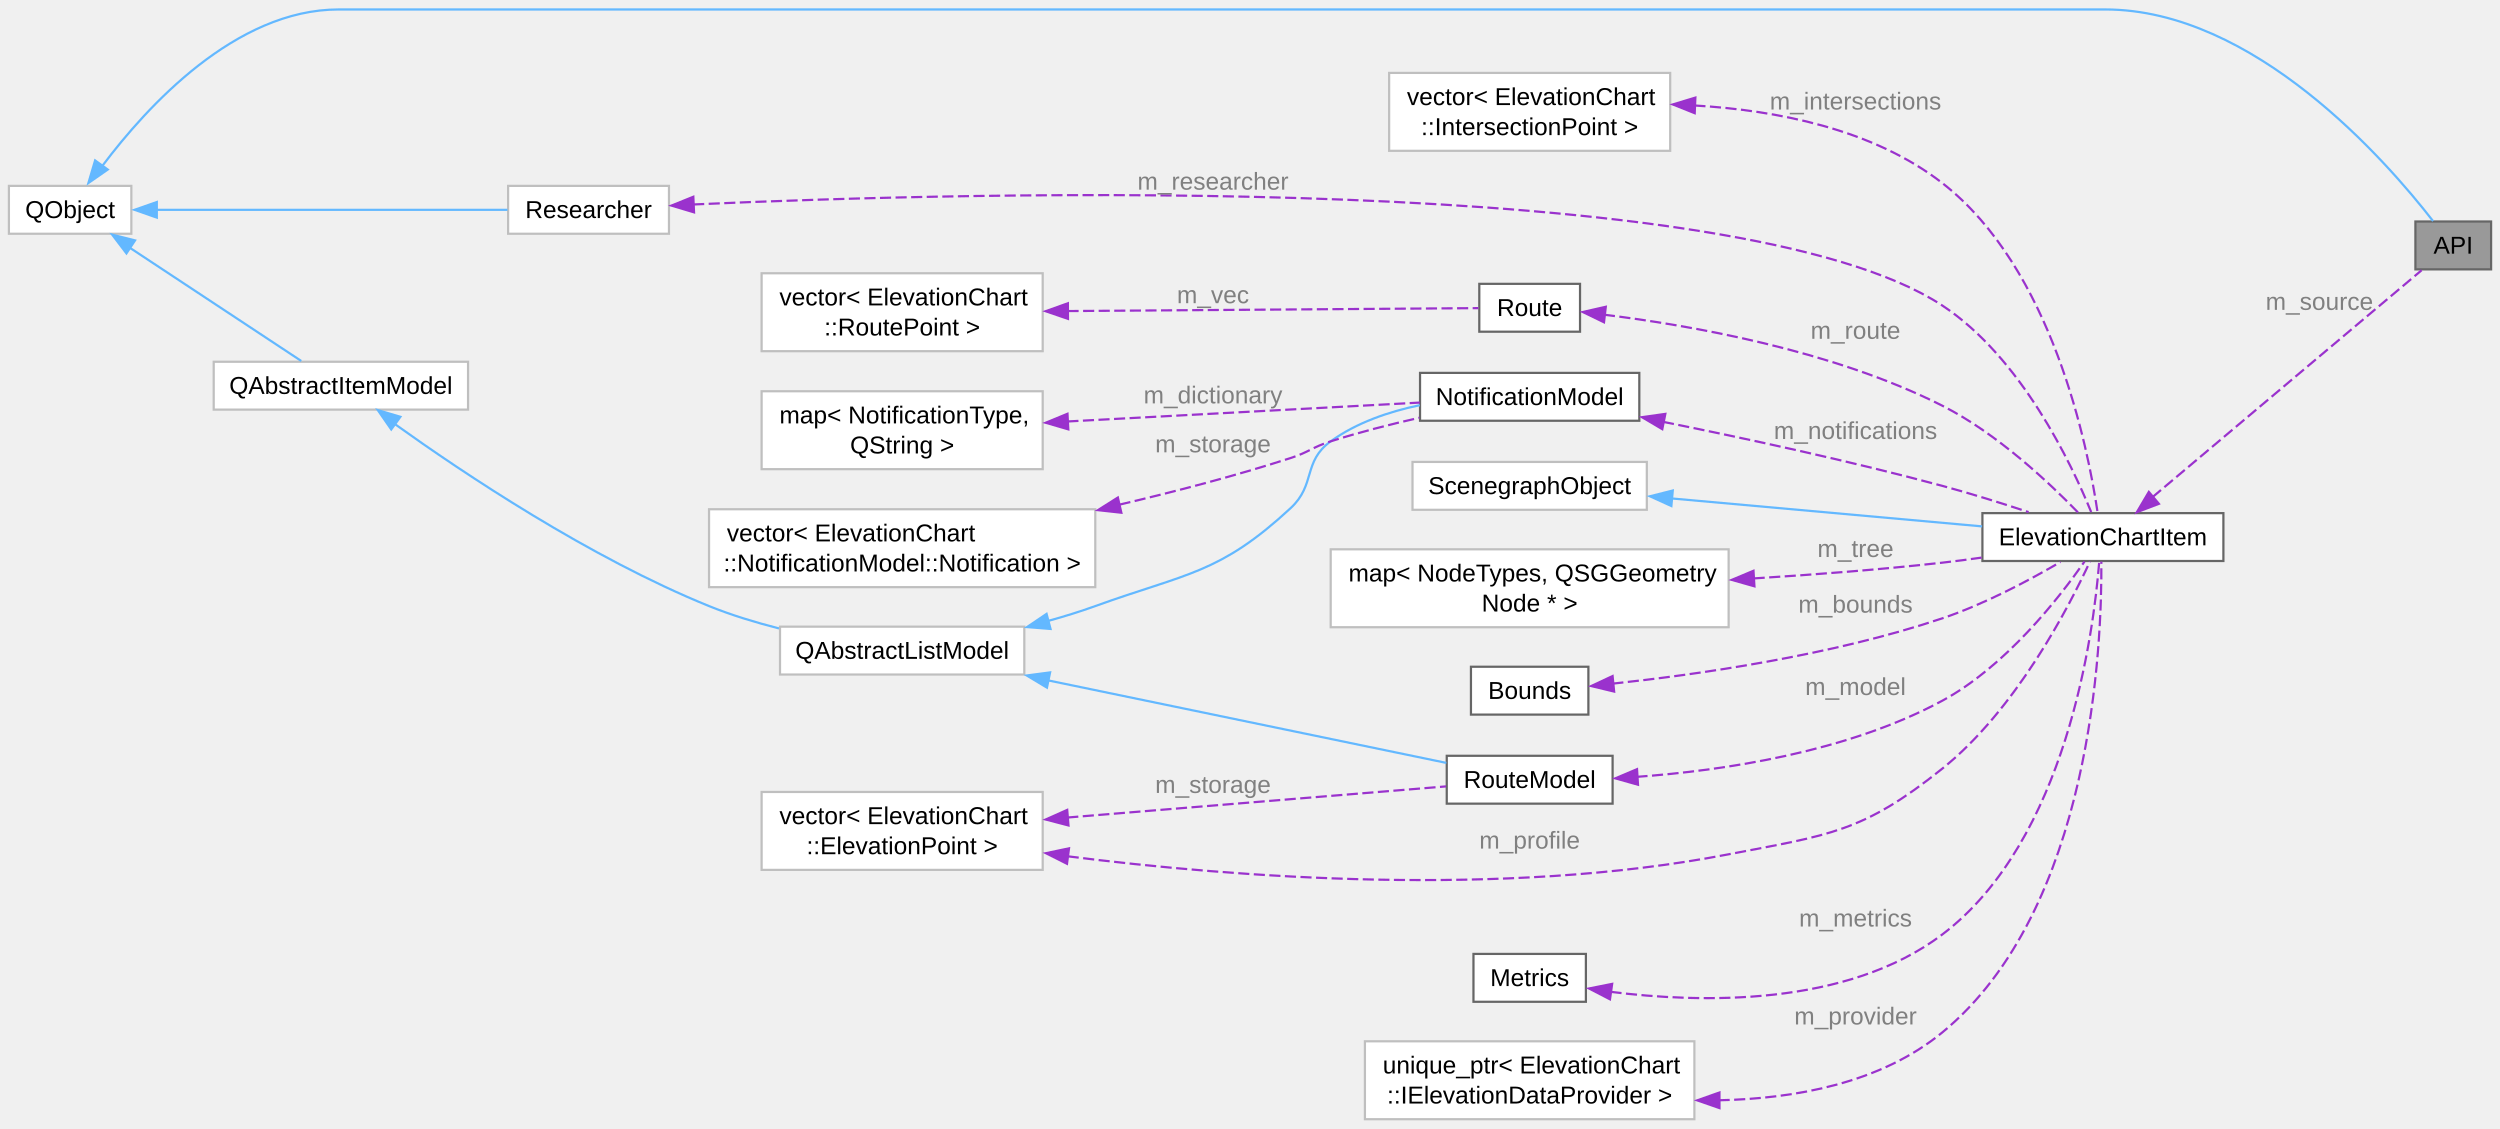
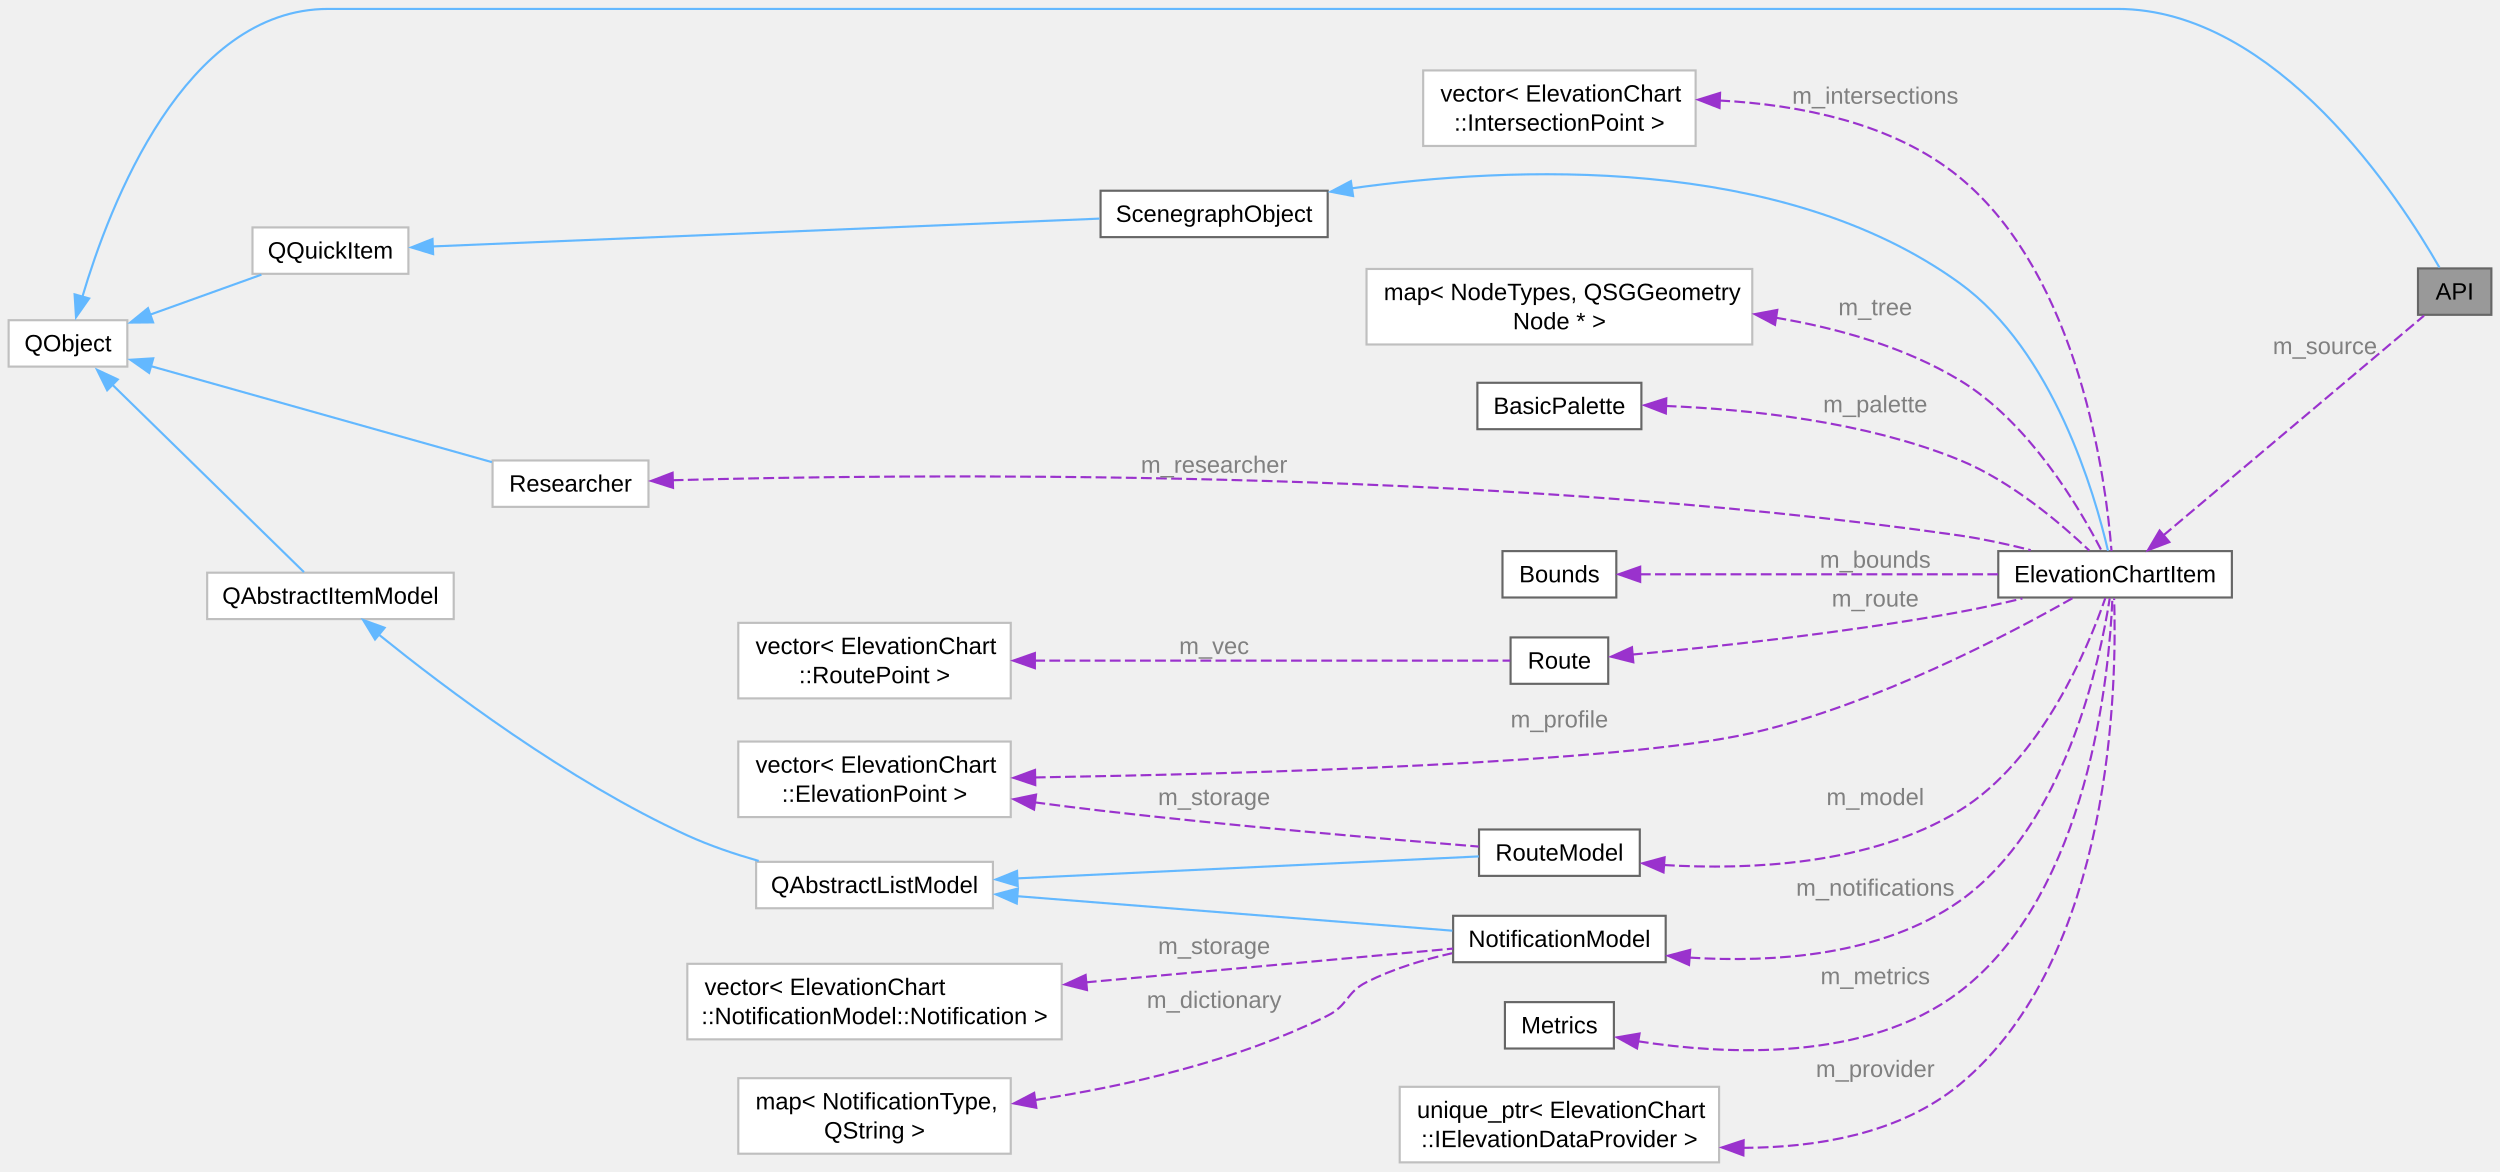
- <svg xmlns="http://www.w3.org/2000/svg" xmlns:xlink="http://www.w3.org/1999/xlink" width="1123pt" height="507pt" viewBox="0.00 0.00 1123.00 506.50">
-   <g id="graph0" class="graph" transform="scale(1 1) rotate(0) translate(4 502.5)">
+ <svg xmlns="http://www.w3.org/2000/svg" xmlns:xlink="http://www.w3.org/1999/xlink" width="1159pt" height="543pt" viewBox="0.00 0.00 1158.50 542.50">
+   <g id="graph0" class="graph" transform="scale(1 1) rotate(0) translate(4 538.5)">
    <g id="Node000001" class="node">
      <g id="a_Node000001">
        <a xlink:title="Публичный интерфейс (C++) для виджета профиля высот.">
-           <polygon fill="#999999" stroke="#666666" points="1115,-403.25 1081,-403.25 1081,-381.75 1115,-381.75 1115,-403.25" />
-           <text text-anchor="middle" x="1098" y="-388.8" font-family="Arial" font-size="11.00">API</text>
+           <polygon fill="#999999" stroke="#666666" points="1150.5,-414.25 1116.5,-414.25 1116.5,-392.75 1150.5,-392.75 1150.5,-414.25" />
+           <text text-anchor="middle" x="1133.5" y="-399.8" font-family="Arial" font-size="11.00">API</text>
        </a>
      </g>
    </g>
    <g id="Node000002" class="node">
      <g id="a_Node000002">
        <a xlink:title=" ">
-           <polygon fill="white" stroke="#bfbfbf" points="55,-419.25 0,-419.25 0,-397.75 55,-397.75 55,-419.25" />
-           <text text-anchor="middle" x="27.5" y="-404.8" font-family="Arial" font-size="11.00">QObject</text>
+           <polygon fill="white" stroke="#bfbfbf" points="55,-390.25 0,-390.25 0,-368.75 55,-368.75 55,-390.25" />
+           <text text-anchor="middle" x="27.5" y="-375.8" font-family="Arial" font-size="11.00">QObject</text>
        </a>
      </g>
    </g>
    <g id="edge1_Node000001_Node000002" class="edge">
      <g id="a_edge1_Node000001_Node000002">
        <a xlink:title=" ">
-           <path fill="none" stroke="#63b8ff" d="M42.12,-428.42C62.04,-454.93 101.83,-498.5 148.12,-498.5 148.12,-498.5 148.12,-498.5 941.62,-498.5 1008.57,-498.5 1067.93,-430.53 1088.93,-403.44" />
-           <polygon fill="#63b8ff" stroke="#63b8ff" points="44.4,-426.59 35.71,-420.54 38.72,-430.69 44.4,-426.59" />
-         </a>
-       </g>
-     </g>
-     <g id="Node000006" class="node">
-       <g id="a_Node000006">
+           <path fill="none" stroke="#63b8ff" d="M34.15,-401.03C46.76,-443.62 81.49,-534.5 148.12,-534.5 148.12,-534.5 148.12,-534.5 977.12,-534.5 1051.22,-534.5 1108.31,-446.35 1126.43,-414.67" />
+           <polygon fill="#63b8ff" stroke="#63b8ff" points="37.3,-400.33 31.23,-391.65 30.57,-402.22 37.3,-400.33" />
+         </a>
+       </g>
+     </g>
+     <g id="Node000005" class="node">
+       <g id="a_Node000005">
+         <a xlink:title=" ">
+           <polygon fill="white" stroke="#bfbfbf" points="185.25,-433.25 113,-433.25 113,-411.75 185.25,-411.75 185.25,-433.25" />
+           <text text-anchor="middle" x="149.12" y="-418.8" font-family="Arial" font-size="11.00">QQuickItem</text>
+         </a>
+       </g>
+     </g>
+     <g id="edge5_Node000005_Node000002" class="edge">
+       <g id="a_edge5_Node000005_Node000002">
+         <a xlink:title=" ">
+           <path fill="none" stroke="#63b8ff" d="M65.27,-392.72C81.88,-398.69 101.29,-405.66 117.14,-411.36" />
+           <polygon fill="#63b8ff" stroke="#63b8ff" points="66.94,-389.24 56.35,-389.15 64.57,-395.83 66.94,-389.24" />
+         </a>
+       </g>
+     </g>
+     <g id="Node000008" class="node">
+       <g id="a_Node000008">
        <a xlink:href="../../df/d15/classElevationChart_1_1Researcher.html" target="_top" xlink:title=" ">
-           <polygon fill="white" stroke="#bfbfbf" points="296.5,-419.25 224.25,-419.25 224.25,-397.75 296.5,-397.75 296.5,-419.25" />
-           <text text-anchor="middle" x="260.38" y="-404.8" font-family="Arial" font-size="11.00">Researcher</text>
-         </a>
-       </g>
-     </g>
-     <g id="edge6_Node000006_Node000002" class="edge">
-       <g id="a_edge6_Node000006_Node000002">
-         <a xlink:title=" ">
-           <path fill="none" stroke="#63b8ff" d="M66.17,-408.5C109.84,-408.5 181.26,-408.5 223.95,-408.5" />
-           <polygon fill="#63b8ff" stroke="#63b8ff" points="66.44,-405 56.44,-408.5 66.44,-412 66.44,-405" />
-         </a>
-       </g>
-     </g>
-     <g id="Node000012" class="node">
-       <g id="a_Node000012">
-         <a xlink:title=" ">
-           <polygon fill="white" stroke="#bfbfbf" points="206.25,-340.25 92,-340.25 92,-318.75 206.25,-318.75 206.25,-340.25" />
-           <text text-anchor="middle" x="149.12" y="-325.8" font-family="Arial" font-size="11.00">QAbstractItemModel</text>
-         </a>
-       </g>
-     </g>
-     <g id="edge13_Node000012_Node000002" class="edge">
-       <g id="a_edge13_Node000012_Node000002">
-         <a xlink:title=" ">
-           <path fill="none" stroke="#63b8ff" d="M54.38,-391.41C77.71,-376 111.33,-353.8 131.33,-340.59" />
-           <polygon fill="#63b8ff" stroke="#63b8ff" points="52.8,-388.92 46.39,-397.35 56.66,-394.76 52.8,-388.92" />
+           <polygon fill="white" stroke="#bfbfbf" points="296.5,-325.25 224.25,-325.25 224.25,-303.75 296.5,-303.75 296.5,-325.25" />
+           <text text-anchor="middle" x="260.38" y="-310.8" font-family="Arial" font-size="11.00">Researcher</text>
+         </a>
+       </g>
+     </g>
+     <g id="edge9_Node000008_Node000002" class="edge">
+       <g id="a_edge9_Node000008_Node000002">
+         <a xlink:title=" ">
+           <path fill="none" stroke="#63b8ff" d="M65.89,-368.97C109.54,-356.69 181.17,-336.52 223.95,-324.47" />
+           <polygon fill="#63b8ff" stroke="#63b8ff" points="65.11,-365.84 56.44,-371.92 67.01,-372.58 65.11,-365.84" />
+         </a>
+       </g>
+     </g>
+     <g id="Node000014" class="node">
+       <g id="a_Node000014">
+         <a xlink:title=" ">
+           <polygon fill="white" stroke="#bfbfbf" points="206.25,-273.25 92,-273.25 92,-251.75 206.25,-251.75 206.25,-273.25" />
+           <text text-anchor="middle" x="149.12" y="-258.8" font-family="Arial" font-size="11.00">QAbstractItemModel</text>
+         </a>
+       </g>
+     </g>
+     <g id="edge16_Node000014_Node000002" class="edge">
+       <g id="a_edge16_Node000014_Node000002">
+         <a xlink:title=" ">
+           <path fill="none" stroke="#63b8ff" d="M47.77,-360.65C73,-335.97 116.42,-293.5 136.86,-273.51" />
+           <polygon fill="#63b8ff" stroke="#63b8ff" points="45.67,-357.79 40.97,-367.28 50.57,-362.79 45.67,-357.79" />
        </a>
      </g>
    </g>
    <g id="Node000003" class="node">
      <g id="a_Node000003">
        <a xlink:href="../../d2/d6b/classElevationChart_1_1ElevationChartItem.html" target="_top" xlink:title="Основной класс библиотеки.">
-           <polygon fill="white" stroke="#666666" points="994.75,-272.25 886.5,-272.25 886.5,-250.75 994.75,-250.75 994.75,-272.25" />
-           <text text-anchor="middle" x="940.62" y="-257.8" font-family="Arial" font-size="11.00">ElevationChartItem</text>
+           <polygon fill="white" stroke="#666666" points="1030.25,-283.25 922,-283.25 922,-261.75 1030.25,-261.75 1030.25,-283.25" />
+           <text text-anchor="middle" x="976.12" y="-268.8" font-family="Arial" font-size="11.00">ElevationChartItem</text>
        </a>
      </g>
    </g>
    <g id="edge2_Node000001_Node000003" class="edge">
      <g id="a_edge2_Node000001_Node000003">
        <a xlink:title=" ">
-           <path fill="none" stroke="#9a32cd" stroke-dasharray="5,2" d="M962.88,-279.42C995.47,-306.9 1056.87,-358.66 1083.79,-381.36" />
-           <polygon fill="#9a32cd" stroke="#9a32cd" points="965.77,-276.44 955.87,-272.67 961.26,-281.79 965.77,-276.44" />
-         </a>
-       </g>
-       <text text-anchor="middle" x="1037.88" y="-363.55" font-family="Arial" font-size="11.00" fill="grey"> m_source</text>
+           <path fill="none" stroke="#9a32cd" stroke-dasharray="5,2" d="M998.38,-290.42C1030.97,-317.9 1092.37,-369.66 1119.29,-392.36" />
+           <polygon fill="#9a32cd" stroke="#9a32cd" points="1001.27,-287.44 991.37,-283.67 996.76,-292.79 1001.27,-287.44" />
+         </a>
+       </g>
+       <text text-anchor="middle" x="1073.38" y="-374.55" font-family="Arial" font-size="11.00" fill="grey"> m_source</text>
    </g>
    <g id="Node000004" class="node">
      <g id="a_Node000004">
-         <a xlink:title=" ">
-           <polygon fill="white" stroke="#bfbfbf" points="735.75,-295.25 630.5,-295.25 630.5,-273.75 735.75,-273.75 735.75,-295.25" />
-           <text text-anchor="middle" x="683.12" y="-280.8" font-family="Arial" font-size="11.00">ScenegraphObject</text>
+         <a xlink:href="../../da/d9a/classLPVL_1_1ScenegraphObject.html" target="_top" xlink:title="Базовый класс для объектов Qt Quick Scenegraph.">
+           <polygon fill="white" stroke="#666666" points="611.25,-450.25 506,-450.25 506,-428.75 611.25,-428.75 611.25,-450.25" />
+           <text text-anchor="middle" x="558.62" y="-435.8" font-family="Arial" font-size="11.00">ScenegraphObject</text>
        </a>
      </g>
    </g>
    <g id="edge3_Node000003_Node000004" class="edge">
      <g id="a_edge3_Node000003_Node000004">
        <a xlink:title=" ">
-           <path fill="none" stroke="#63b8ff" d="M746.99,-278.84C789.78,-274.99 845.78,-269.95 886.37,-266.29" />
-           <polygon fill="#63b8ff" stroke="#63b8ff" points="746.78,-275.44 737.14,-279.82 747.41,-282.41 746.78,-275.44" />
-         </a>
-       </g>
-     </g>
-     <g id="Node000005" class="node">
-       <g id="a_Node000005">
-         <a xlink:title=" ">
-           <polygon fill="white" stroke="#bfbfbf" points="772.5,-256 593.75,-256 593.75,-221 772.5,-221 772.5,-256" />
-           <text text-anchor="start" x="601.75" y="-241.55" font-family="Arial" font-size="11.00">map&lt; NodeTypes, QSGGeometry</text>
-           <text text-anchor="middle" x="683.12" y="-228.05" font-family="Arial" font-size="11.00">Node * &gt;</text>
-         </a>
-       </g>
-     </g>
-     <g id="edge4_Node000003_Node000005" class="edge">
-       <g id="a_edge4_Node000003_Node000005">
-         <a xlink:title=" ">
-           <path fill="none" stroke="#9a32cd" stroke-dasharray="5,2" d="M783.72,-242.92C811.24,-244.63 841.07,-246.93 868.5,-250 874.22,-250.64 880.18,-251.42 886.11,-252.27" />
-           <polygon fill="#9a32cd" stroke="#9a32cd" points="784.09,-239.38 773.9,-242.27 783.67,-246.36 784.09,-239.38" />
-         </a>
-       </g>
-       <text text-anchor="middle" x="829.5" y="-252.55" font-family="Arial" font-size="11.00" fill="grey"> m_tree</text>
-     </g>
-     <g id="edge5_Node000003_Node000006" class="edge">
-       <g id="a_edge5_Node000003_Node000006">
-         <a xlink:title=" ">
-           <path fill="none" stroke="#9a32cd" stroke-dasharray="5,2" d="M307.34,-410.9C432.59,-416.56 776.67,-426.08 868.5,-365.5 903.92,-342.13 926.5,-294.46 935.36,-272.73" />
-           <polygon fill="#9a32cd" stroke="#9a32cd" points="307.76,-407.37 297.61,-410.4 307.44,-414.36 307.76,-407.37" />
-         </a>
-       </g>
-       <text text-anchor="middle" x="540.88" y="-417.55" font-family="Arial" font-size="11.00" fill="grey"> m_researcher</text>
+           <path fill="none" stroke="#63b8ff" d="M622.23,-451.35C696.7,-461.77 821.3,-467.23 904,-407.5 947.6,-376.01 966.77,-309.57 972.85,-283.41" />
+           <polygon fill="#63b8ff" stroke="#63b8ff" points="623.02,-447.78 612.62,-449.78 622,-454.7 623.02,-447.78" />
+         </a>
+       </g>
+     </g>
+     <g id="edge4_Node000004_Node000005" class="edge">
+       <g id="a_edge4_Node000004_Node000005">
+         <a xlink:title=" ">
+           <path fill="none" stroke="#63b8ff" d="M196.29,-424.43C272.79,-427.62 425.32,-433.98 505.54,-437.33" />
+           <polygon fill="#63b8ff" stroke="#63b8ff" points="196.71,-420.9 186.58,-423.98 196.42,-427.89 196.71,-420.9" />
+         </a>
+       </g>
+     </g>
+     <g id="Node000006" class="node">
+       <g id="a_Node000006">
+         <a xlink:title=" ">
+           <polygon fill="white" stroke="#bfbfbf" points="808,-414 629.25,-414 629.25,-379 808,-379 808,-414" />
+           <text text-anchor="start" x="637.25" y="-399.55" font-family="Arial" font-size="11.00">map&lt; NodeTypes, QSGGeometry</text>
+           <text text-anchor="middle" x="718.62" y="-386.05" font-family="Arial" font-size="11.00">Node * &gt;</text>
+         </a>
+       </g>
+     </g>
+     <g id="edge6_Node000003_Node000006" class="edge">
+       <g id="a_edge6_Node000003_Node000006">
+         <a xlink:title=" ">
+           <path fill="none" stroke="#9a32cd" stroke-dasharray="5,2" d="M818.78,-391.43C847.8,-386.55 878.55,-377.83 904,-362.5 936.41,-342.97 959.89,-302.86 969.84,-283.47" />
+           <polygon fill="#9a32cd" stroke="#9a32cd" points="818.53,-388.08 809.17,-393.06 819.59,-395 818.53,-388.08" />
+         </a>
+       </g>
+       <text text-anchor="middle" x="865" y="-392.55" font-family="Arial" font-size="11.00" fill="grey"> m_tree</text>
    </g>
    <g id="Node000007" class="node">
      <g id="a_Node000007">
-         <a xlink:href="../../d6/d1e/classElevationChart_1_1Bounds.html" target="_top" xlink:title="Класс-гаджет, хранящий предельные значения осей X и Y.">
-           <polygon fill="white" stroke="#666666" points="709.5,-203.25 656.75,-203.25 656.75,-181.75 709.5,-181.75 709.5,-203.25" />
-           <text text-anchor="middle" x="683.12" y="-188.8" font-family="Arial" font-size="11.00">Bounds</text>
+         <a xlink:href="../../d4/dae/classLPVL_1_1BasicPalette.html" target="_top" xlink:title="Простейшая палитра цветов.">
+           <polygon fill="white" stroke="#666666" points="756.62,-361.25 680.62,-361.25 680.62,-339.75 756.62,-339.75 756.62,-361.25" />
+           <text text-anchor="middle" x="718.62" y="-346.8" font-family="Arial" font-size="11.00">BasicPalette</text>
        </a>
      </g>
    </g>
    <g id="edge7_Node000003_Node000007" class="edge">
      <g id="a_edge7_Node000003_Node000007">
        <a xlink:title=" ">
-           <path fill="none" stroke="#9a32cd" stroke-dasharray="5,2" d="M720.25,-195.64C758.01,-199.66 818.59,-208.22 868.5,-225 887.44,-231.37 907.58,-242.12 921.57,-250.31" />
-           <polygon fill="#9a32cd" stroke="#9a32cd" points="721.07,-192.1 710.77,-194.58 720.37,-199.07 721.07,-192.1" />
-         </a>
-       </g>
-       <text text-anchor="middle" x="829.5" y="-227.55" font-family="Arial" font-size="11.00" fill="grey"> m_bounds</text>
-     </g>
-     <g id="Node000008" class="node">
-       <g id="a_Node000008">
-         <a xlink:href="../../de/d39/classElevationChart_1_1Route.html" target="_top" xlink:title="Набор последовательных точек на карте.">
-           <polygon fill="white" stroke="#666666" points="705.75,-375.25 660.5,-375.25 660.5,-353.75 705.75,-353.75 705.75,-375.25" />
-           <text text-anchor="middle" x="683.12" y="-360.8" font-family="Arial" font-size="11.00">Route</text>
-         </a>
-       </g>
+           <path fill="none" stroke="#9a32cd" stroke-dasharray="5,2" d="M767.89,-350.51C806.11,-348.99 860.18,-343.39 904,-325.5 927.95,-315.72 951.1,-295.95 964.18,-283.52" />
+           <polygon fill="#9a32cd" stroke="#9a32cd" points="767.95,-347.04 758.06,-350.85 768.16,-354.03 767.95,-347.04" />
+         </a>
+       </g>
+       <text text-anchor="middle" x="865" y="-347.55" font-family="Arial" font-size="11.00" fill="grey"> m_palette</text>
    </g>
    <g id="edge8_Node000003_Node000008" class="edge">
      <g id="a_edge8_Node000003_Node000008">
        <a xlink:title=" ">
-           <path fill="none" stroke="#9a32cd" stroke-dasharray="5,2" d="M716.46,-361.4C754.55,-356.73 818.93,-345.6 868.5,-320.5 893.12,-308.03 916.76,-285.69 929.63,-272.36" />
-           <polygon fill="#9a32cd" stroke="#9a32cd" points="716.52,-357.98 706.98,-362.6 717.32,-364.94 716.52,-357.98" />
-         </a>
-       </g>
-       <text text-anchor="middle" x="829.5" y="-350.55" font-family="Arial" font-size="11.00" fill="grey"> m_route</text>
+           <path fill="none" stroke="#9a32cd" stroke-dasharray="5,2" d="M307.73,-316.09C413.88,-319.02 682.48,-322.3 904,-290.5 914.84,-288.94 926.43,-286.4 937.03,-283.71" />
+           <polygon fill="#9a32cd" stroke="#9a32cd" points="307.88,-312.57 297.79,-315.78 307.68,-319.56 307.88,-312.57" />
+         </a>
+       </g>
+       <text text-anchor="middle" x="558.62" y="-319.55" font-family="Arial" font-size="11.00" fill="grey"> m_researcher</text>
    </g>
    <g id="Node000009" class="node">
      <g id="a_Node000009">
-         <a xlink:title=" ">
-           <polygon fill="white" stroke="#bfbfbf" points="464.38,-380 338.12,-380 338.12,-345 464.38,-345 464.38,-380" />
-           <text text-anchor="start" x="346.12" y="-365.55" font-family="Arial" font-size="11.00">vector&lt; ElevationChart</text>
-           <text text-anchor="middle" x="401.25" y="-352.05" font-family="Arial" font-size="11.00">::RoutePoint &gt;</text>
-         </a>
-       </g>
-     </g>
-     <g id="edge9_Node000008_Node000009" class="edge">
-       <g id="a_edge9_Node000008_Node000009">
-         <a xlink:title=" ">
-           <path fill="none" stroke="#9a32cd" stroke-dasharray="5,2" d="M475.52,-363.02C536.96,-363.46 620.77,-364.06 660.08,-364.34" />
-           <polygon fill="#9a32cd" stroke="#9a32cd" points="475.74,-359.52 465.71,-362.95 475.69,-366.52 475.74,-359.52" />
-         </a>
-       </g>
-       <text text-anchor="middle" x="540.88" y="-366.55" font-family="Arial" font-size="11.00" fill="grey"> m_vec</text>
+         <a xlink:href="../../d6/d1e/classElevationChart_1_1Bounds.html" target="_top" xlink:title="Класс-гаджет, хранящий предельные значения осей X и Y.">
+           <polygon fill="white" stroke="#666666" points="745,-283.25 692.25,-283.25 692.25,-261.75 745,-261.75 745,-283.25" />
+           <text text-anchor="middle" x="718.62" y="-268.8" font-family="Arial" font-size="11.00">Bounds</text>
+         </a>
+       </g>
+     </g>
+     <g id="edge10_Node000003_Node000009" class="edge">
+       <g id="a_edge10_Node000003_Node000009">
+         <a xlink:title=" ">
+           <path fill="none" stroke="#9a32cd" stroke-dasharray="5,2" d="M755.94,-272.5C799.29,-272.5 872.17,-272.5 921.89,-272.5" />
+           <polygon fill="#9a32cd" stroke="#9a32cd" points="756.06,-269 746.06,-272.5 756.06,-276 756.06,-269" />
+         </a>
+       </g>
+       <text text-anchor="middle" x="865" y="-275.55" font-family="Arial" font-size="11.00" fill="grey"> m_bounds</text>
    </g>
    <g id="Node000010" class="node">
      <g id="a_Node000010">
-         <a xlink:href="../../d6/de1/classElevationChart_1_1RouteModel.html" target="_top" xlink:title="Модель точек пути для профиля высот.">
-           <polygon fill="white" stroke="#666666" points="720.38,-163.25 645.88,-163.25 645.88,-141.75 720.38,-141.75 720.38,-163.25" />
-           <text text-anchor="middle" x="683.12" y="-148.8" font-family="Arial" font-size="11.00">RouteModel</text>
-         </a>
-       </g>
-     </g>
-     <g id="edge10_Node000003_Node000010" class="edge">
-       <g id="a_edge10_Node000003_Node000010">
-         <a xlink:title=" ">
-           <path fill="none" stroke="#9a32cd" stroke-dasharray="5,2" d="M731.09,-153.78C770,-156.6 825.65,-164.81 868.5,-188 896.92,-203.38 920.88,-234.04 932.36,-250.48" />
-           <polygon fill="#9a32cd" stroke="#9a32cd" points="731.79,-150.25 721.59,-153.12 731.35,-157.24 731.79,-150.25" />
-         </a>
-       </g>
-       <text text-anchor="middle" x="829.5" y="-190.55" font-family="Arial" font-size="11.00" fill="grey"> m_model</text>
+         <a xlink:href="../../de/d39/classElevationChart_1_1Route.html" target="_top" xlink:title="Набор последовательных точек на карте.">
+           <polygon fill="white" stroke="#666666" points="741.25,-243.25 696,-243.25 696,-221.75 741.25,-221.75 741.25,-243.25" />
+           <text text-anchor="middle" x="718.62" y="-228.8" font-family="Arial" font-size="11.00">Route</text>
+         </a>
+       </g>
+     </g>
+     <g id="edge11_Node000003_Node000010" class="edge">
+       <g id="a_edge11_Node000003_Node000010">
+         <a xlink:title=" ">
+           <path fill="none" stroke="#9a32cd" stroke-dasharray="5,2" d="M752.25,-235.29C789.23,-238.73 851.25,-245.33 904,-255 913.51,-256.74 923.64,-258.99 933.18,-261.3" />
+           <polygon fill="#9a32cd" stroke="#9a32cd" points="752.88,-231.74 742.61,-234.32 752.25,-238.71 752.88,-231.74" />
+         </a>
+       </g>
+       <text text-anchor="middle" x="865" y="-257.55" font-family="Arial" font-size="11.00" fill="grey"> m_route</text>
    </g>
    <g id="Node000011" class="node">
      <g id="a_Node000011">
        <a xlink:title=" ">
-           <polygon fill="white" stroke="#bfbfbf" points="456.12,-221.25 346.38,-221.25 346.38,-199.75 456.12,-199.75 456.12,-221.25" />
-           <text text-anchor="middle" x="401.25" y="-206.8" font-family="Arial" font-size="11.00">QAbstractListModel</text>
-         </a>
-       </g>
-     </g>
-     <g id="edge11_Node000010_Node000011" class="edge">
-       <g id="a_edge11_Node000010_Node000011">
-         <a xlink:title=" ">
-           <path fill="none" stroke="#63b8ff" d="M466.65,-197.15C522.18,-185.65 600.37,-169.44 645.7,-160.05" />
-           <polygon fill="#63b8ff" stroke="#63b8ff" points="466.29,-193.86 457.21,-199.32 467.71,-200.71 466.29,-193.86" />
-         </a>
-       </g>
-     </g>
-     <g id="Node000014" class="node">
-       <g id="a_Node000014">
-         <a xlink:href="../../d4/d99/classElevationChart_1_1NotificationModel.html" target="_top" xlink:title="Модель оповещений об ошибках в маршруте.">
-           <polygon fill="white" stroke="#666666" points="732.38,-335.25 633.88,-335.25 633.88,-313.75 732.38,-313.75 732.38,-335.25" />
-           <text text-anchor="middle" x="683.12" y="-320.8" font-family="Arial" font-size="11.00">NotificationModel</text>
-         </a>
-       </g>
-     </g>
-     <g id="edge16_Node000014_Node000011" class="edge">
-       <g id="a_edge16_Node000014_Node000011">
-         <a xlink:title=" ">
-           <path fill="none" stroke="#63b8ff" d="M466.87,-223.84C474.07,-225.83 481.24,-228.06 488,-230.5 529.03,-245.34 543.76,-244.84 575.75,-274.5 587.15,-285.07 581.15,-295.38 593.75,-304.5 605.35,-312.89 619.87,-317.85 633.76,-320.74" />
-           <polygon fill="#63b8ff" stroke="#63b8ff" points="467.9,-220.23 457.34,-221.07 466.12,-227 467.9,-220.23" />
-         </a>
-       </g>
-     </g>
-     <g id="edge12_Node000011_Node000012" class="edge">
-       <g id="a_edge12_Node000011_Node000012">
-         <a xlink:title=" ">
-           <path fill="none" stroke="#63b8ff" d="M173.38,-312.25C204.16,-290.2 260.79,-252.3 314.5,-230.5 324.41,-226.48 335.32,-223.16 345.93,-220.46" />
-           <polygon fill="#63b8ff" stroke="#63b8ff" points="171.74,-309.84 165.7,-318.54 175.85,-315.51 171.74,-309.84" />
-         </a>
-       </g>
+           <polygon fill="white" stroke="#bfbfbf" points="464.38,-250 338.12,-250 338.12,-215 464.38,-215 464.38,-250" />
+           <text text-anchor="start" x="346.12" y="-235.55" font-family="Arial" font-size="11.00">vector&lt; ElevationChart</text>
+           <text text-anchor="middle" x="401.25" y="-222.05" font-family="Arial" font-size="11.00">::RoutePoint &gt;</text>
+         </a>
+       </g>
+     </g>
+     <g id="edge12_Node000010_Node000011" class="edge">
+       <g id="a_edge12_Node000010_Node000011">
+         <a xlink:title=" ">
+           <path fill="none" stroke="#9a32cd" stroke-dasharray="5,2" d="M475.28,-232.5C546.69,-232.5 651.02,-232.5 695.84,-232.5" />
+           <polygon fill="#9a32cd" stroke="#9a32cd" points="475.56,-229 465.56,-232.5 475.56,-236 475.56,-229" />
+         </a>
+       </g>
+       <text text-anchor="middle" x="558.62" y="-235.55" font-family="Arial" font-size="11.00" fill="grey"> m_vec</text>
+     </g>
+     <g id="Node000012" class="node">
+       <g id="a_Node000012">
+         <a xlink:href="../../d6/de1/classElevationChart_1_1RouteModel.html" target="_top" xlink:title="Модель точек пути для профиля высот.">
+           <polygon fill="white" stroke="#666666" points="755.88,-154.25 681.38,-154.25 681.38,-132.75 755.88,-132.75 755.88,-154.25" />
+           <text text-anchor="middle" x="718.62" y="-139.8" font-family="Arial" font-size="11.00">RouteModel</text>
+         </a>
+       </g>
+     </g>
+     <g id="edge13_Node000003_Node000012" class="edge">
+       <g id="a_edge13_Node000003_Node000012">
+         <a xlink:title=" ">
+           <path fill="none" stroke="#9a32cd" stroke-dasharray="5,2" d="M767.08,-137.78C806.58,-135.4 862.83,-137.75 904,-163 942.07,-186.34 963.67,-238.6 971.6,-261.45" />
+           <polygon fill="#9a32cd" stroke="#9a32cd" points="766.87,-134.36 757.15,-138.58 767.38,-141.34 766.87,-134.36" />
+         </a>
+       </g>
+       <text text-anchor="middle" x="865" y="-165.55" font-family="Arial" font-size="11.00" fill="grey"> m_model</text>
    </g>
    <g id="Node000013" class="node">
      <g id="a_Node000013">
        <a xlink:title=" ">
-           <polygon fill="white" stroke="#bfbfbf" points="464.38,-147 338.12,-147 338.12,-112 464.38,-112 464.38,-147" />
-           <text text-anchor="start" x="346.12" y="-132.55" font-family="Arial" font-size="11.00">vector&lt; ElevationChart</text>
-           <text text-anchor="middle" x="401.25" y="-119.05" font-family="Arial" font-size="11.00">::ElevationPoint &gt;</text>
-         </a>
-       </g>
-     </g>
-     <g id="edge21_Node000003_Node000013" class="edge">
-       <g id="a_edge21_Node000003_Node000013">
-         <a xlink:title=" ">
-           <path fill="none" stroke="#9a32cd" stroke-dasharray="5,2" d="M475.6,-118.1C550.85,-108.57 670.95,-99.4 772.5,-119 817.64,-127.71 832.64,-128.73 868.5,-157.5 901.43,-183.92 925.13,-229.61 934.81,-250.5" />
-           <polygon fill="#9a32cd" stroke="#9a32cd" points="475.29,-114.74 465.83,-119.5 476.2,-121.68 475.29,-114.74" />
-         </a>
-       </g>
-       <text text-anchor="middle" x="683.12" y="-121.55" font-family="Arial" font-size="11.00" fill="grey"> m_profile</text>
-     </g>
-     <g id="edge14_Node000010_Node000013" class="edge">
-       <g id="a_edge14_Node000010_Node000013">
-         <a xlink:title=" ">
-           <path fill="none" stroke="#9a32cd" stroke-dasharray="5,2" d="M475.4,-135.51C530.09,-140.01 602.55,-145.96 645.56,-149.5" />
-           <polygon fill="#9a32cd" stroke="#9a32cd" points="475.96,-131.96 465.71,-134.63 475.39,-138.94 475.96,-131.96" />
-         </a>
-       </g>
-       <text text-anchor="middle" x="540.88" y="-146.55" font-family="Arial" font-size="11.00" fill="grey"> m_storage</text>
-     </g>
-     <g id="edge15_Node000003_Node000014" class="edge">
-       <g id="a_edge15_Node000003_Node000014">
-         <a xlink:title=" ">
-           <path fill="none" stroke="#9a32cd" stroke-dasharray="5,2" d="M743.01,-313.27C779.39,-305.96 826.91,-295.71 868.5,-284.5 881.28,-281.06 895.17,-276.71 907.25,-272.72" />
-           <polygon fill="#9a32cd" stroke="#9a32cd" points="742.7,-309.97 733.58,-315.35 744.07,-316.83 742.7,-309.97" />
-         </a>
-       </g>
-       <text text-anchor="middle" x="829.5" y="-305.55" font-family="Arial" font-size="11.00" fill="grey"> m_notifications</text>
+           <polygon fill="white" stroke="#bfbfbf" points="456.12,-139.25 346.38,-139.25 346.38,-117.75 456.12,-117.75 456.12,-139.25" />
+           <text text-anchor="middle" x="401.25" y="-124.8" font-family="Arial" font-size="11.00">QAbstractListModel</text>
+         </a>
+       </g>
+     </g>
+     <g id="edge14_Node000012_Node000013" class="edge">
+       <g id="a_edge14_Node000012_Node000013">
+         <a xlink:title=" ">
+           <path fill="none" stroke="#63b8ff" d="M467.36,-131.6C532.12,-134.68 629.12,-139.29 681.3,-141.77" />
+           <polygon fill="#63b8ff" stroke="#63b8ff" points="467.62,-128.06 457.46,-131.08 467.29,-135.05 467.62,-128.06" />
+         </a>
+       </g>
+     </g>
+     <g id="Node000016" class="node">
+       <g id="a_Node000016">
+         <a xlink:href="../../d4/d99/classElevationChart_1_1NotificationModel.html" target="_top" xlink:title="Модель оповещений об ошибках в маршруте.">
+           <polygon fill="white" stroke="#666666" points="767.88,-114.25 669.38,-114.25 669.38,-92.75 767.88,-92.75 767.88,-114.25" />
+           <text text-anchor="middle" x="718.62" y="-99.8" font-family="Arial" font-size="11.00">NotificationModel</text>
+         </a>
+       </g>
+     </g>
+     <g id="edge19_Node000016_Node000013" class="edge">
+       <g id="a_edge19_Node000016_Node000013">
+         <a xlink:title=" ">
+           <path fill="none" stroke="#63b8ff" d="M467.33,-123.34C527.3,-118.59 614.95,-111.64 669.03,-107.35" />
+           <polygon fill="#63b8ff" stroke="#63b8ff" points="467.16,-119.92 457.46,-124.2 467.71,-126.9 467.16,-119.92" />
+         </a>
+       </g>
+     </g>
+     <g id="edge15_Node000013_Node000014" class="edge">
+       <g id="a_edge15_Node000013_Node000014">
+         <a xlink:title=" ">
+           <path fill="none" stroke="#63b8ff" d="M171.73,-244.42C201.88,-220.04 259.14,-176.76 314.5,-151.5 324.88,-146.77 336.42,-142.85 347.59,-139.67" />
+           <polygon fill="#63b8ff" stroke="#63b8ff" points="169.79,-242.3 164.27,-251.34 174.23,-247.72 169.79,-242.3" />
+         </a>
+       </g>
    </g>
    <g id="Node000015" class="node">
      <g id="a_Node000015">
        <a xlink:title=" ">
-           <polygon fill="white" stroke="#bfbfbf" points="488,-274 314.5,-274 314.5,-239 488,-239 488,-274" />
-           <text text-anchor="start" x="322.5" y="-259.55" font-family="Arial" font-size="11.00">vector&lt; ElevationChart</text>
-           <text text-anchor="middle" x="401.25" y="-246.05" font-family="Arial" font-size="11.00">::NotificationModel::Notification &gt;</text>
-         </a>
-       </g>
-     </g>
-     <g id="edge17_Node000014_Node000015" class="edge">
-       <g id="a_edge17_Node000014_Node000015">
-         <a xlink:title=" ">
-           <path fill="none" stroke="#9a32cd" stroke-dasharray="5,2" d="M498.88,-276.07C524.13,-281.99 551.15,-289.06 575.75,-297 584,-299.66 585.49,-301.87 593.75,-304.5 606.49,-308.56 620.51,-312.13 633.56,-315.09" />
-           <polygon fill="#9a32cd" stroke="#9a32cd" points="499.71,-272.44 489.18,-273.6 498.14,-279.26 499.71,-272.44" />
-         </a>
-       </g>
-       <text text-anchor="middle" x="540.88" y="-299.55" font-family="Arial" font-size="11.00" fill="grey"> m_storage</text>
-     </g>
-     <g id="Node000016" class="node">
-       <g id="a_Node000016">
-         <a xlink:title=" ">
-           <polygon fill="white" stroke="#bfbfbf" points="464.38,-327 338.12,-327 338.12,-292 464.38,-292 464.38,-327" />
-           <text text-anchor="start" x="346.12" y="-312.55" font-family="Arial" font-size="11.00">map&lt; NotificationType,</text>
-           <text text-anchor="middle" x="401.25" y="-299.05" font-family="Arial" font-size="11.00"> QString &gt;</text>
-         </a>
-       </g>
-     </g>
-     <g id="edge18_Node000014_Node000016" class="edge">
-       <g id="a_edge18_Node000014_Node000016">
-         <a xlink:title=" ">
-           <path fill="none" stroke="#9a32cd" stroke-dasharray="5,2" d="M475.45,-313.42C525.4,-316.1 590.15,-319.57 633.76,-321.91" />
-           <polygon fill="#9a32cd" stroke="#9a32cd" points="475.88,-309.89 465.71,-312.85 475.51,-316.88 475.88,-309.89" />
-         </a>
-       </g>
-       <text text-anchor="middle" x="540.88" y="-321.55" font-family="Arial" font-size="11.00" fill="grey"> m_dictionary</text>
+           <polygon fill="white" stroke="#bfbfbf" points="464.38,-195 338.12,-195 338.12,-160 464.38,-160 464.38,-195" />
+           <text text-anchor="start" x="346.12" y="-180.55" font-family="Arial" font-size="11.00">vector&lt; ElevationChart</text>
+           <text text-anchor="middle" x="401.25" y="-167.05" font-family="Arial" font-size="11.00">::ElevationPoint &gt;</text>
+         </a>
+       </g>
+     </g>
+     <g id="edge24_Node000003_Node000015" class="edge">
+       <g id="a_edge24_Node000003_Node000015">
+         <a xlink:title=" ">
+           <path fill="none" stroke="#9a32cd" stroke-dasharray="5,2" d="M475.54,-178.36C574.87,-180.04 746.87,-184.94 808,-199 864.84,-212.07 926.31,-244.32 956.39,-261.43" />
+           <polygon fill="#9a32cd" stroke="#9a32cd" points="475.74,-174.84 465.68,-178.18 475.62,-181.84 475.74,-174.84" />
+         </a>
+       </g>
+       <text text-anchor="middle" x="718.62" y="-201.55" font-family="Arial" font-size="11.00" fill="grey"> m_profile</text>
+     </g>
+     <g id="edge17_Node000012_Node000015" class="edge">
+       <g id="a_edge17_Node000012_Node000015">
+         <a xlink:title=" ">
+           <path fill="none" stroke="#9a32cd" stroke-dasharray="5,2" d="M475.36,-166.84C485.64,-165.47 496.08,-164.15 506,-163 567.39,-155.89 639.04,-149.73 681.25,-146.33" />
+           <polygon fill="#9a32cd" stroke="#9a32cd" points="475.17,-163.47 465.73,-168.28 476.11,-170.41 475.17,-163.47" />
+         </a>
+       </g>
+       <text text-anchor="middle" x="558.62" y="-165.55" font-family="Arial" font-size="11.00" fill="grey"> m_storage</text>
+     </g>
+     <g id="edge18_Node000003_Node000016" class="edge">
+       <g id="a_edge18_Node000003_Node000016">
+         <a xlink:title=" ">
+           <path fill="none" stroke="#9a32cd" stroke-dasharray="5,2" d="M778.91,-94.88C817.84,-92.43 868.02,-95.68 904,-121 952.95,-155.45 969.18,-232.56 973.65,-261.36" />
+           <polygon fill="#9a32cd" stroke="#9a32cd" points="778.69,-91.47 768.99,-95.74 779.24,-98.45 778.69,-91.47" />
+         </a>
+       </g>
+       <text text-anchor="middle" x="865" y="-123.55" font-family="Arial" font-size="11.00" fill="grey"> m_notifications</text>
    </g>
    <g id="Node000017" class="node">
      <g id="a_Node000017">
-         <a xlink:href="../../dc/da9/classElevationChart_1_1Metrics.html" target="_top" xlink:title="Класс-гаджет, хранящий входные данные для расчета коррекции по ЛТХ.">
-           <polygon fill="white" stroke="#666666" points="708.38,-74.25 657.88,-74.25 657.88,-52.75 708.38,-52.75 708.38,-74.25" />
-           <text text-anchor="middle" x="683.12" y="-59.8" font-family="Arial" font-size="11.00">Metrics</text>
-         </a>
-       </g>
-     </g>
-     <g id="edge19_Node000003_Node000017" class="edge">
-       <g id="a_edge19_Node000003_Node000017">
-         <a xlink:title=" ">
-           <path fill="none" stroke="#9a32cd" stroke-dasharray="5,2" d="M719.42,-57.23C759.68,-52.14 825.47,-50.39 868.5,-83 924.33,-125.31 936.43,-218.32 938.97,-250.38" />
-           <polygon fill="#9a32cd" stroke="#9a32cd" points="719.2,-53.86 709.79,-58.72 720.18,-60.79 719.2,-53.86" />
-         </a>
-       </g>
-       <text text-anchor="middle" x="829.5" y="-86.55" font-family="Arial" font-size="11.00" fill="grey"> m_metrics</text>
+         <a xlink:title=" ">
+           <polygon fill="white" stroke="#bfbfbf" points="488,-92 314.5,-92 314.5,-57 488,-57 488,-92" />
+           <text text-anchor="start" x="322.5" y="-77.55" font-family="Arial" font-size="11.00">vector&lt; ElevationChart</text>
+           <text text-anchor="middle" x="401.25" y="-64.05" font-family="Arial" font-size="11.00">::NotificationModel::Notification &gt;</text>
+         </a>
+       </g>
+     </g>
+     <g id="edge20_Node000016_Node000017" class="edge">
+       <g id="a_edge20_Node000016_Node000017">
+         <a xlink:title=" ">
+           <path fill="none" stroke="#9a32cd" stroke-dasharray="5,2" d="M499.17,-83.41C555.55,-88.6 624.17,-94.91 669.28,-99.05" />
+           <polygon fill="#9a32cd" stroke="#9a32cd" points="499.71,-79.85 489.43,-82.42 499.07,-86.83 499.71,-79.85" />
+         </a>
+       </g>
+       <text text-anchor="middle" x="558.62" y="-96.55" font-family="Arial" font-size="11.00" fill="grey"> m_storage</text>
    </g>
    <g id="Node000018" class="node">
      <g id="a_Node000018">
        <a xlink:title=" ">
-           <polygon fill="white" stroke="#bfbfbf" points="757.12,-35 609.12,-35 609.12,0 757.12,0 757.12,-35" />
-           <text text-anchor="start" x="617.12" y="-20.55" font-family="Arial" font-size="11.00">unique_ptr&lt; ElevationChart</text>
-           <text text-anchor="middle" x="683.12" y="-7.05" font-family="Arial" font-size="11.00">::IElevationDataProvider &gt;</text>
-         </a>
-       </g>
-     </g>
-     <g id="edge20_Node000003_Node000018" class="edge">
-       <g id="a_edge20_Node000003_Node000018">
-         <a xlink:title=" ">
-           <path fill="none" stroke="#9a32cd" stroke-dasharray="5,2" d="M767.98,-8.5C802.54,-9.2 840.88,-16.26 868.5,-39 935.82,-94.42 940.23,-213.69 939.92,-250.47" />
-           <polygon fill="#9a32cd" stroke="#9a32cd" points="768.39,-5 758.39,-8.47 768.38,-12 768.39,-5" />
-         </a>
-       </g>
-       <text text-anchor="middle" x="829.5" y="-42.55" font-family="Arial" font-size="11.00" fill="grey"> m_provider</text>
+           <polygon fill="white" stroke="#bfbfbf" points="464.38,-39 338.12,-39 338.12,-4 464.38,-4 464.38,-39" />
+           <text text-anchor="start" x="346.12" y="-24.55" font-family="Arial" font-size="11.00">map&lt; NotificationType,</text>
+           <text text-anchor="middle" x="401.25" y="-11.05" font-family="Arial" font-size="11.00"> QString &gt;</text>
+         </a>
+       </g>
+     </g>
+     <g id="edge21_Node000016_Node000018" class="edge">
+       <g id="a_edge21_Node000016_Node000018">
+         <a xlink:title=" ">
+           <path fill="none" stroke="#9a32cd" stroke-dasharray="5,2" d="M475.69,-28.88C517.17,-35.2 569.01,-46.81 611.25,-68 620.69,-72.73 619.82,-78.75 629.25,-83.5 641.47,-89.66 655.59,-93.94 668.91,-96.91" />
+           <polygon fill="#9a32cd" stroke="#9a32cd" points="476.23,-25.28 465.84,-27.31 475.23,-32.2 476.23,-25.28" />
+         </a>
+       </g>
+       <text text-anchor="middle" x="558.62" y="-71.55" font-family="Arial" font-size="11.00" fill="grey"> m_dictionary</text>
    </g>
    <g id="Node000019" class="node">
      <g id="a_Node000019">
-         <a xlink:title=" ">
-           <polygon fill="white" stroke="#bfbfbf" points="746.25,-470 620,-470 620,-435 746.25,-435 746.25,-470" />
-           <text text-anchor="start" x="628" y="-455.55" font-family="Arial" font-size="11.00">vector&lt; ElevationChart</text>
-           <text text-anchor="middle" x="683.12" y="-442.05" font-family="Arial" font-size="11.00">::IntersectionPoint &gt;</text>
+         <a xlink:href="../../dc/da9/classElevationChart_1_1Metrics.html" target="_top" xlink:title="Класс-гаджет, хранящий входные данные для расчета коррекции по ЛТХ.">
+           <polygon fill="white" stroke="#666666" points="743.88,-74.25 693.38,-74.25 693.38,-52.75 743.88,-52.75 743.88,-74.25" />
+           <text text-anchor="middle" x="718.62" y="-59.8" font-family="Arial" font-size="11.00">Metrics</text>
        </a>
      </g>
    </g>
    <g id="edge22_Node000003_Node000019" class="edge">
      <g id="a_edge22_Node000003_Node000019">
        <a xlink:title=" ">
-           <path fill="none" stroke="#9a32cd" stroke-dasharray="5,2" d="M757.11,-455.37C793.9,-453.24 837.22,-444.82 868.5,-420.5 917.91,-382.07 933.92,-301.83 938.24,-272.52" />
-           <polygon fill="#9a32cd" stroke="#9a32cd" points="757.26,-451.91 747.42,-455.83 757.56,-458.9 757.26,-451.91" />
-         </a>
-       </g>
-       <text text-anchor="middle" x="829.5" y="-453.55" font-family="Arial" font-size="11.00" fill="grey"> m_intersections</text>
+           <path fill="none" stroke="#9a32cd" stroke-dasharray="5,2" d="M754.99,-56.11C795.3,-49.82 861.15,-46.34 904,-79 964.35,-124.99 973.52,-227.51 974.89,-261.39" />
+           <polygon fill="#9a32cd" stroke="#9a32cd" points="754.6,-52.79 745.33,-57.93 755.78,-59.7 754.6,-52.79" />
+         </a>
+       </g>
+       <text text-anchor="middle" x="865" y="-82.55" font-family="Arial" font-size="11.00" fill="grey"> m_metrics</text>
+     </g>
+     <g id="Node000020" class="node">
+       <g id="a_Node000020">
+         <a xlink:title=" ">
+           <polygon fill="white" stroke="#bfbfbf" points="792.62,-35 644.62,-35 644.62,0 792.62,0 792.62,-35" />
+           <text text-anchor="start" x="652.62" y="-20.55" font-family="Arial" font-size="11.00">unique_ptr&lt; ElevationChart</text>
+           <text text-anchor="middle" x="718.62" y="-7.05" font-family="Arial" font-size="11.00">::IElevationDataProvider &gt;</text>
+         </a>
+       </g>
+     </g>
+     <g id="edge23_Node000003_Node000020" class="edge">
+       <g id="a_edge23_Node000003_Node000020">
+         <a xlink:title=" ">
+           <path fill="none" stroke="#9a32cd" stroke-dasharray="5,2" d="M803.53,-6.72C838.11,-6.79 876.44,-13.29 904,-36 975.47,-94.9 976.97,-222.77 975.69,-261.3" />
+           <polygon fill="#9a32cd" stroke="#9a32cd" points="803.88,-3.23 793.94,-6.9 804,-10.23 803.88,-3.23" />
+         </a>
+       </g>
+       <text text-anchor="middle" x="865" y="-39.55" font-family="Arial" font-size="11.00" fill="grey"> m_provider</text>
+     </g>
+     <g id="Node000021" class="node">
+       <g id="a_Node000021">
+         <a xlink:title=" ">
+           <polygon fill="white" stroke="#bfbfbf" points="781.75,-506 655.5,-506 655.5,-471 781.75,-471 781.75,-506" />
+           <text text-anchor="start" x="663.5" y="-491.55" font-family="Arial" font-size="11.00">vector&lt; ElevationChart</text>
+           <text text-anchor="middle" x="718.62" y="-478.05" font-family="Arial" font-size="11.00">::IntersectionPoint &gt;</text>
+         </a>
+       </g>
+     </g>
+     <g id="edge25_Node000003_Node000021" class="edge">
+       <g id="a_edge25_Node000003_Node000021">
+         <a xlink:title=" ">
+           <path fill="none" stroke="#9a32cd" stroke-dasharray="5,2" d="M792.72,-492.06C829.75,-490.14 873.25,-481.72 904,-456.5 959.88,-410.68 971.96,-315.39 974.48,-283.31" />
+           <polygon fill="#9a32cd" stroke="#9a32cd" points="792.83,-488.58 782.96,-492.44 793.08,-495.58 792.83,-488.58" />
+         </a>
+       </g>
+       <text text-anchor="middle" x="865" y="-490.55" font-family="Arial" font-size="11.00" fill="grey"> m_intersections</text>
    </g>
  </g>
</svg>
